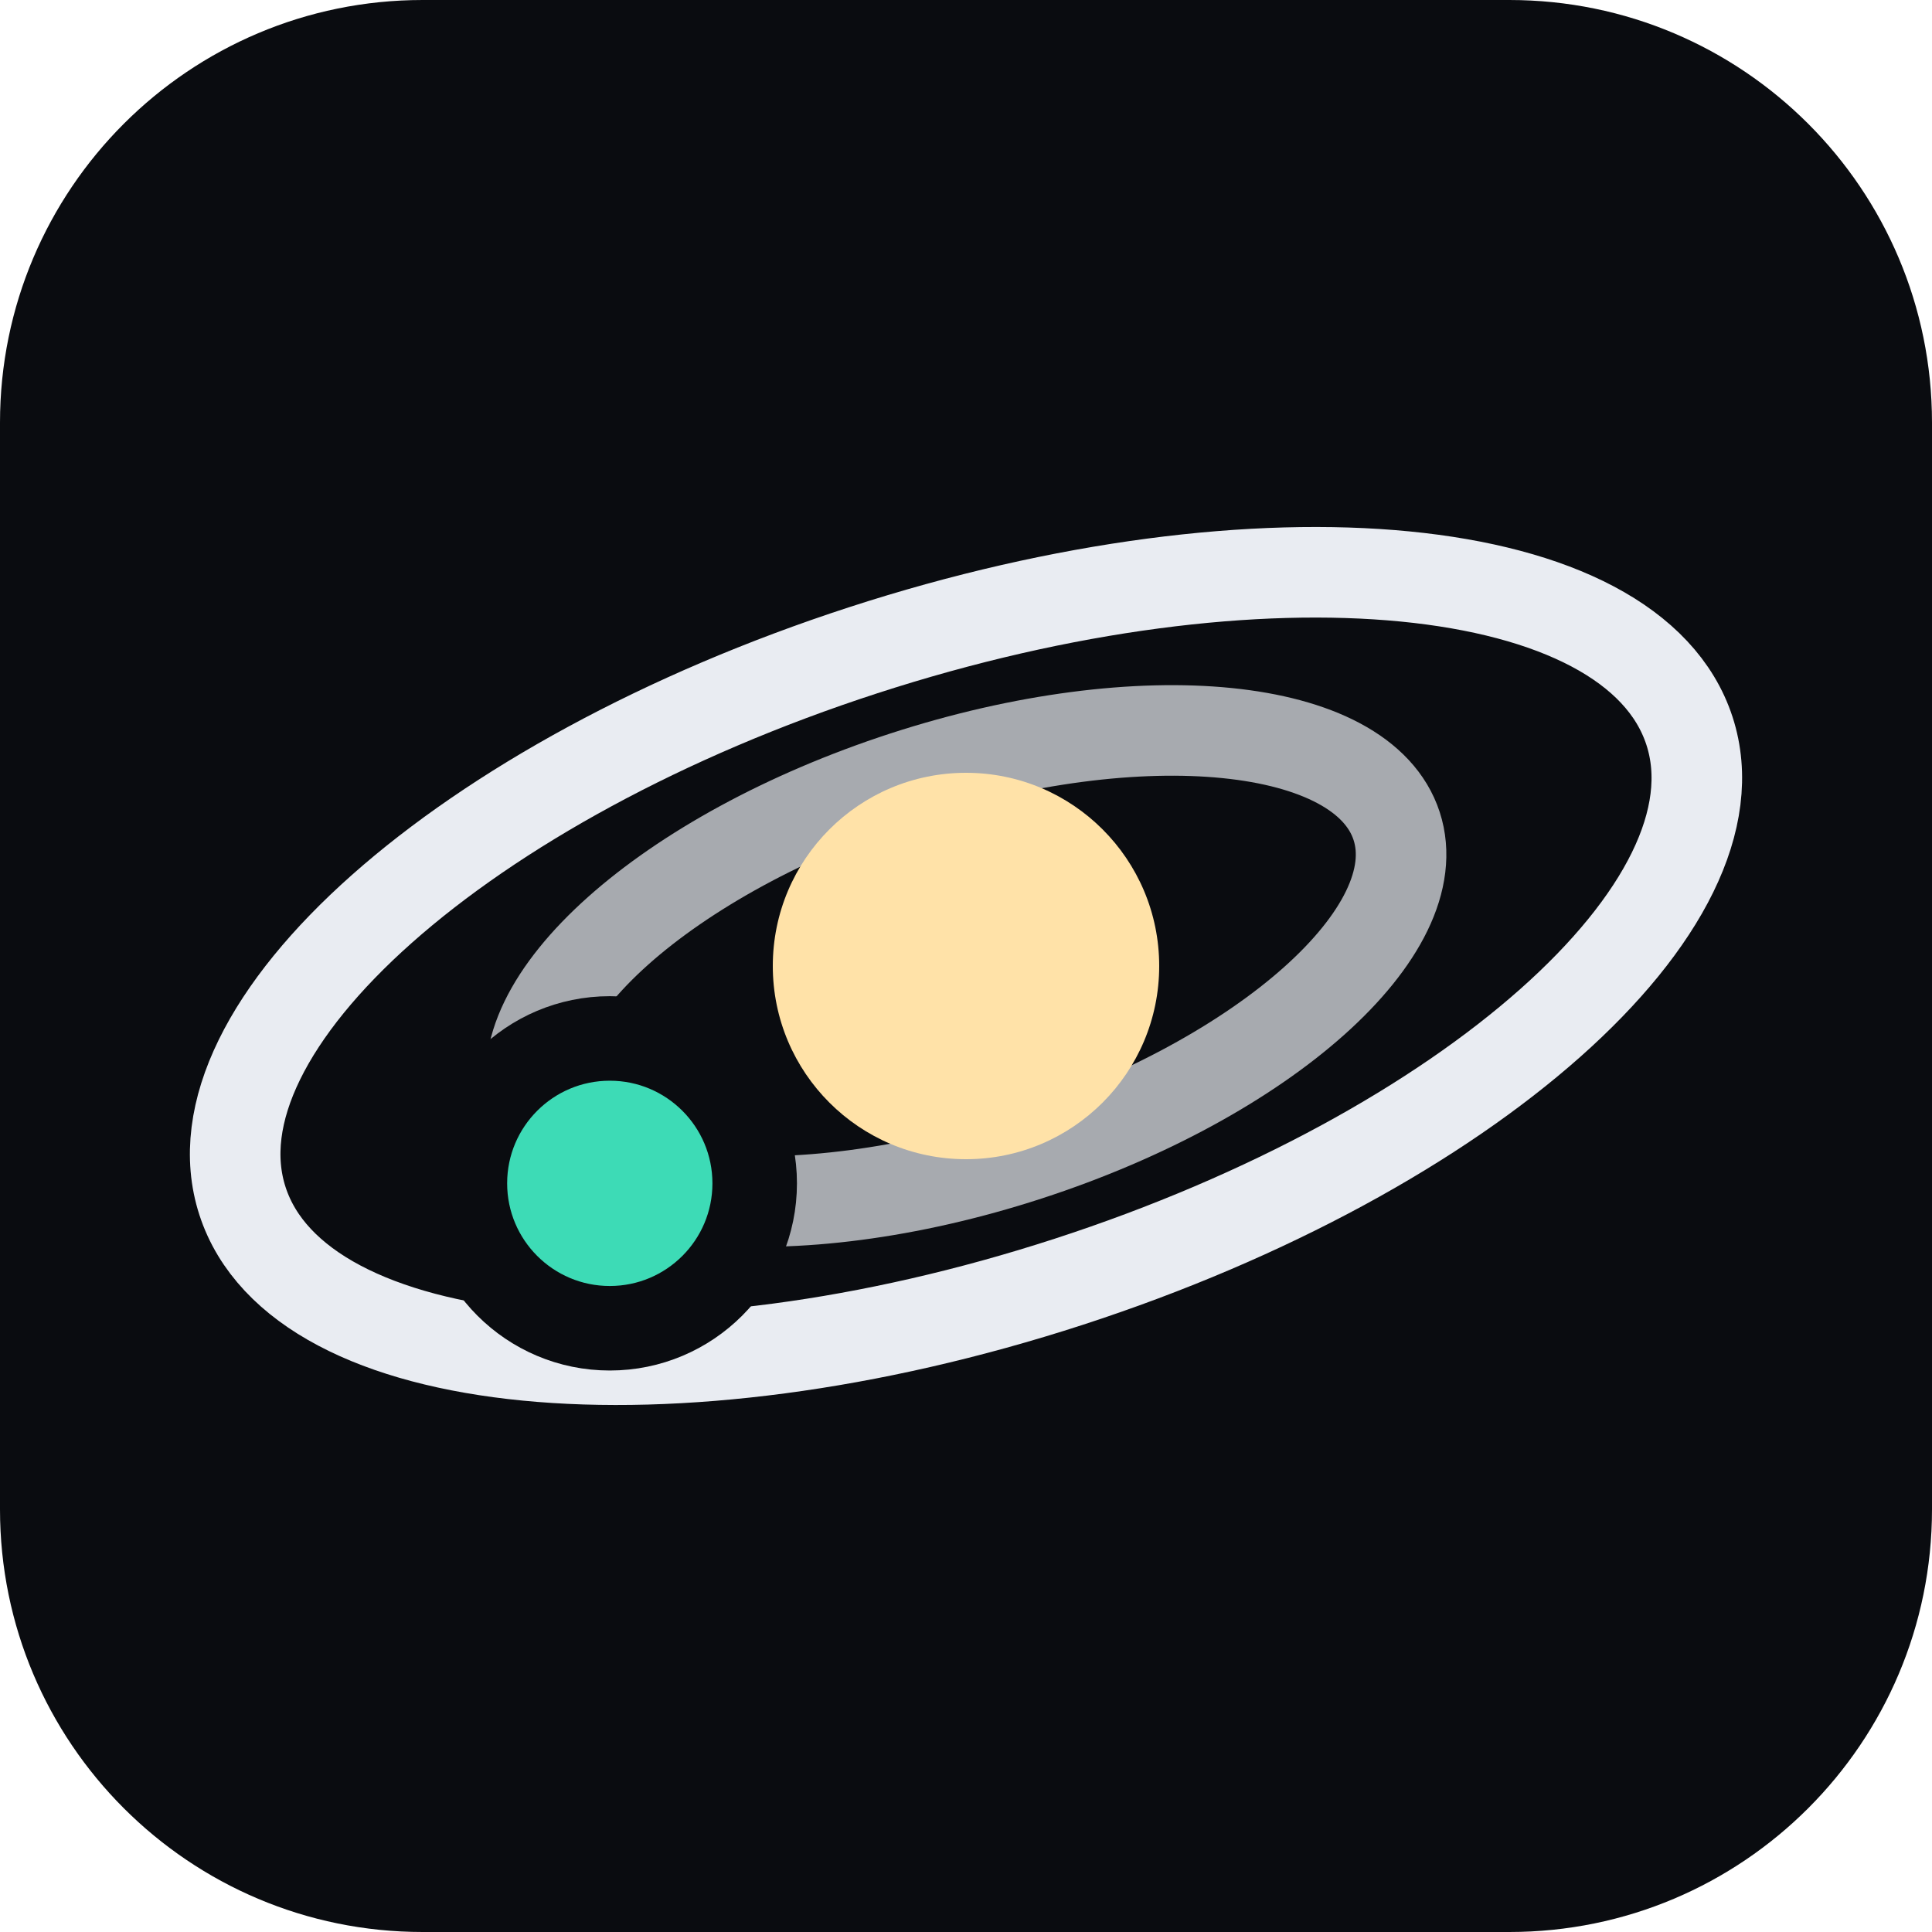
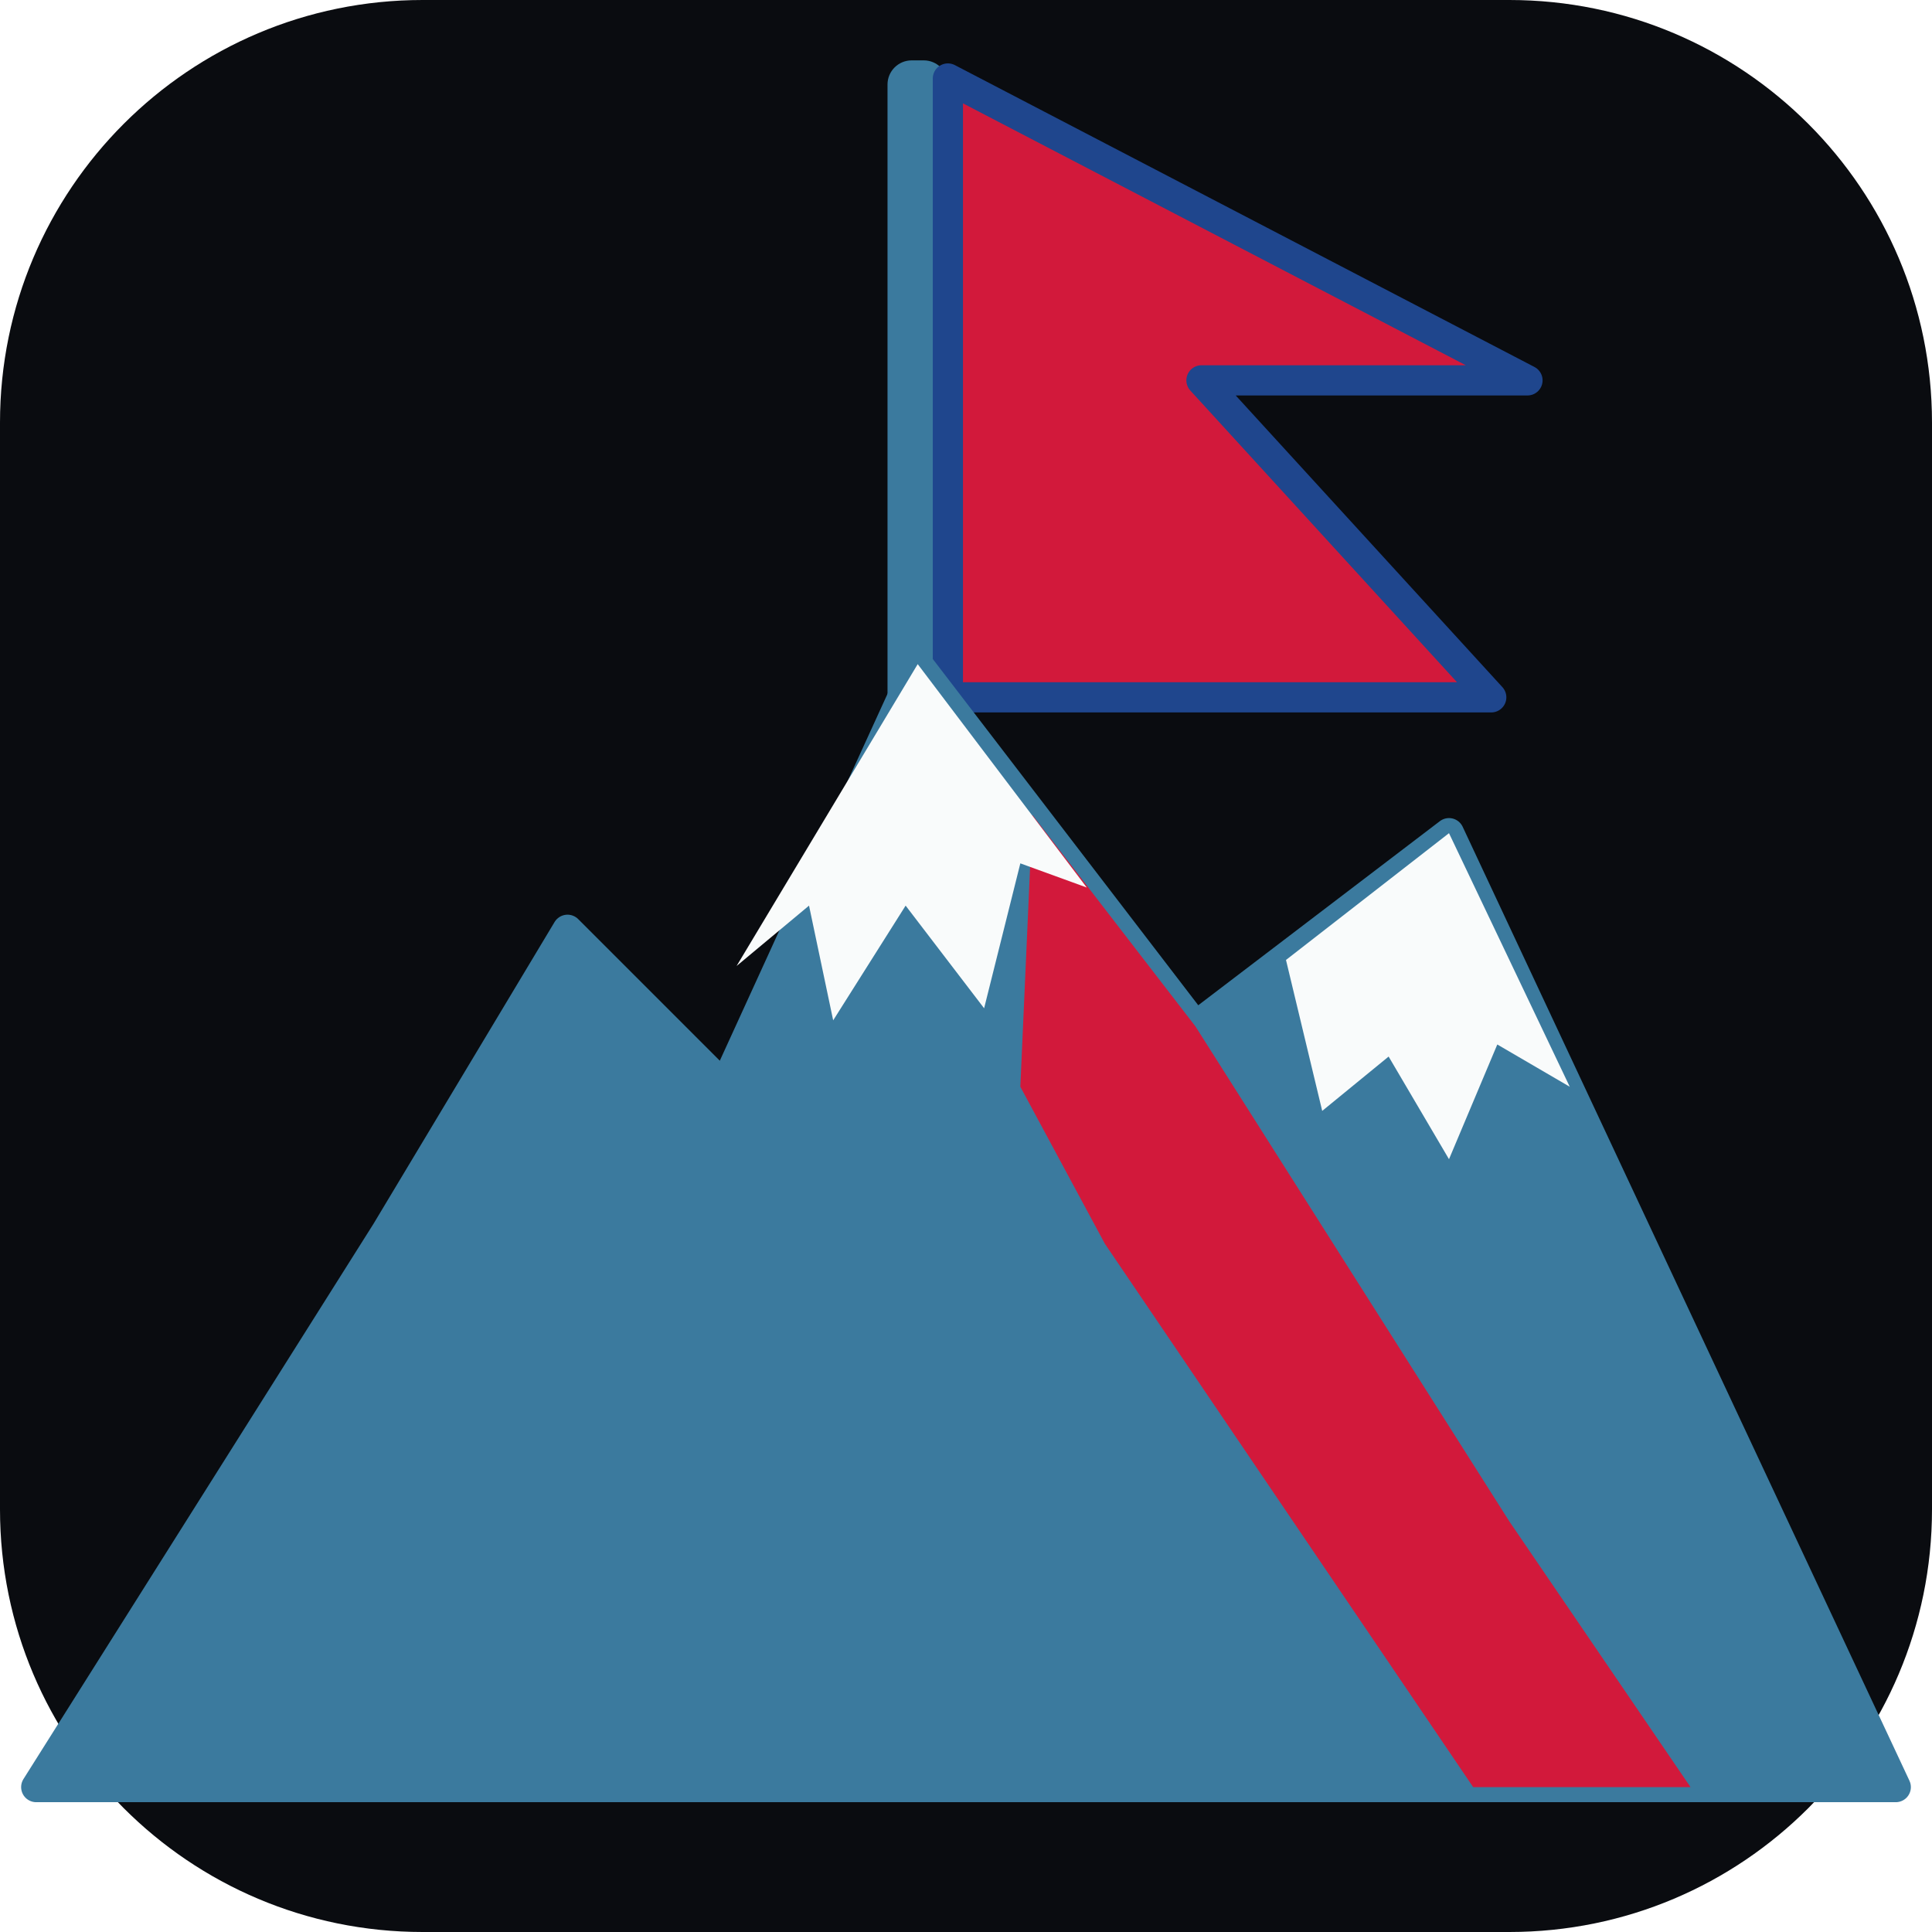
- <svg xmlns="http://www.w3.org/2000/svg" viewBox="-16 -16 32 32">
-   <rect x="-16" y="-16" width="32" height="32" rx="7" fill="#0a0c10" />
-   <g transform="rotate(-18)" fill="none" stroke="#e9ecf2" stroke-width="1.5">
-     <ellipse rx="12.6" ry="5.5" />
-     <ellipse rx="7.5" ry="3.3" opacity="0.7" />
-   </g>
-   <circle r="3.2" fill="#ffe2a8" />
-   <circle cx="-5.9" cy="3.6" r="2.4" fill="#3ddbb6" stroke="#0a0c10" stroke-width="1.4" />
+ <svg xmlns="http://www.w3.org/2000/svg" viewBox="0 0 32 32">
+   <rect width="32" height="32" rx="7" fill="#0a0c10" />
+   <rect x="14.7" y="1" width="1" height="11" rx="0.4" fill="#3B7A9E" />
+   <path d="M15.7 1.3 25.3 6.3H19.9L24.7 11.55H15.7Z" fill="#D2193B" stroke="#1F468D" stroke-width="0.5" stroke-linejoin="round" />
+   <path d="M.6 29.6 6.4 20.4 9.4 15.4 12 18 15.2 11 19.8 17 24 13.8 31.4 29.6Z" fill="#3B7A9E" stroke="#3B7A9E" stroke-width="0.5" stroke-linejoin="round" />
+   <path d="M17.1 13.5 19.8 17 25 25.2 28 29.6H24.4L18.3 20.6 16.9 18Z" fill="#D2193B" />
+   <path d="M15.2 11 18 14.7 16.9 14.3 16.3 16.7 15 15 13.8 16.9 13.4 15 12.2 16Z" fill="#F9FBFB" />
+   <path d="M24 13.8 26 18 24.8 17.3 24 19.2 23 17.5 21.9 18.4 21.3 15.9Z" fill="#F9FBFB" />
</svg>
